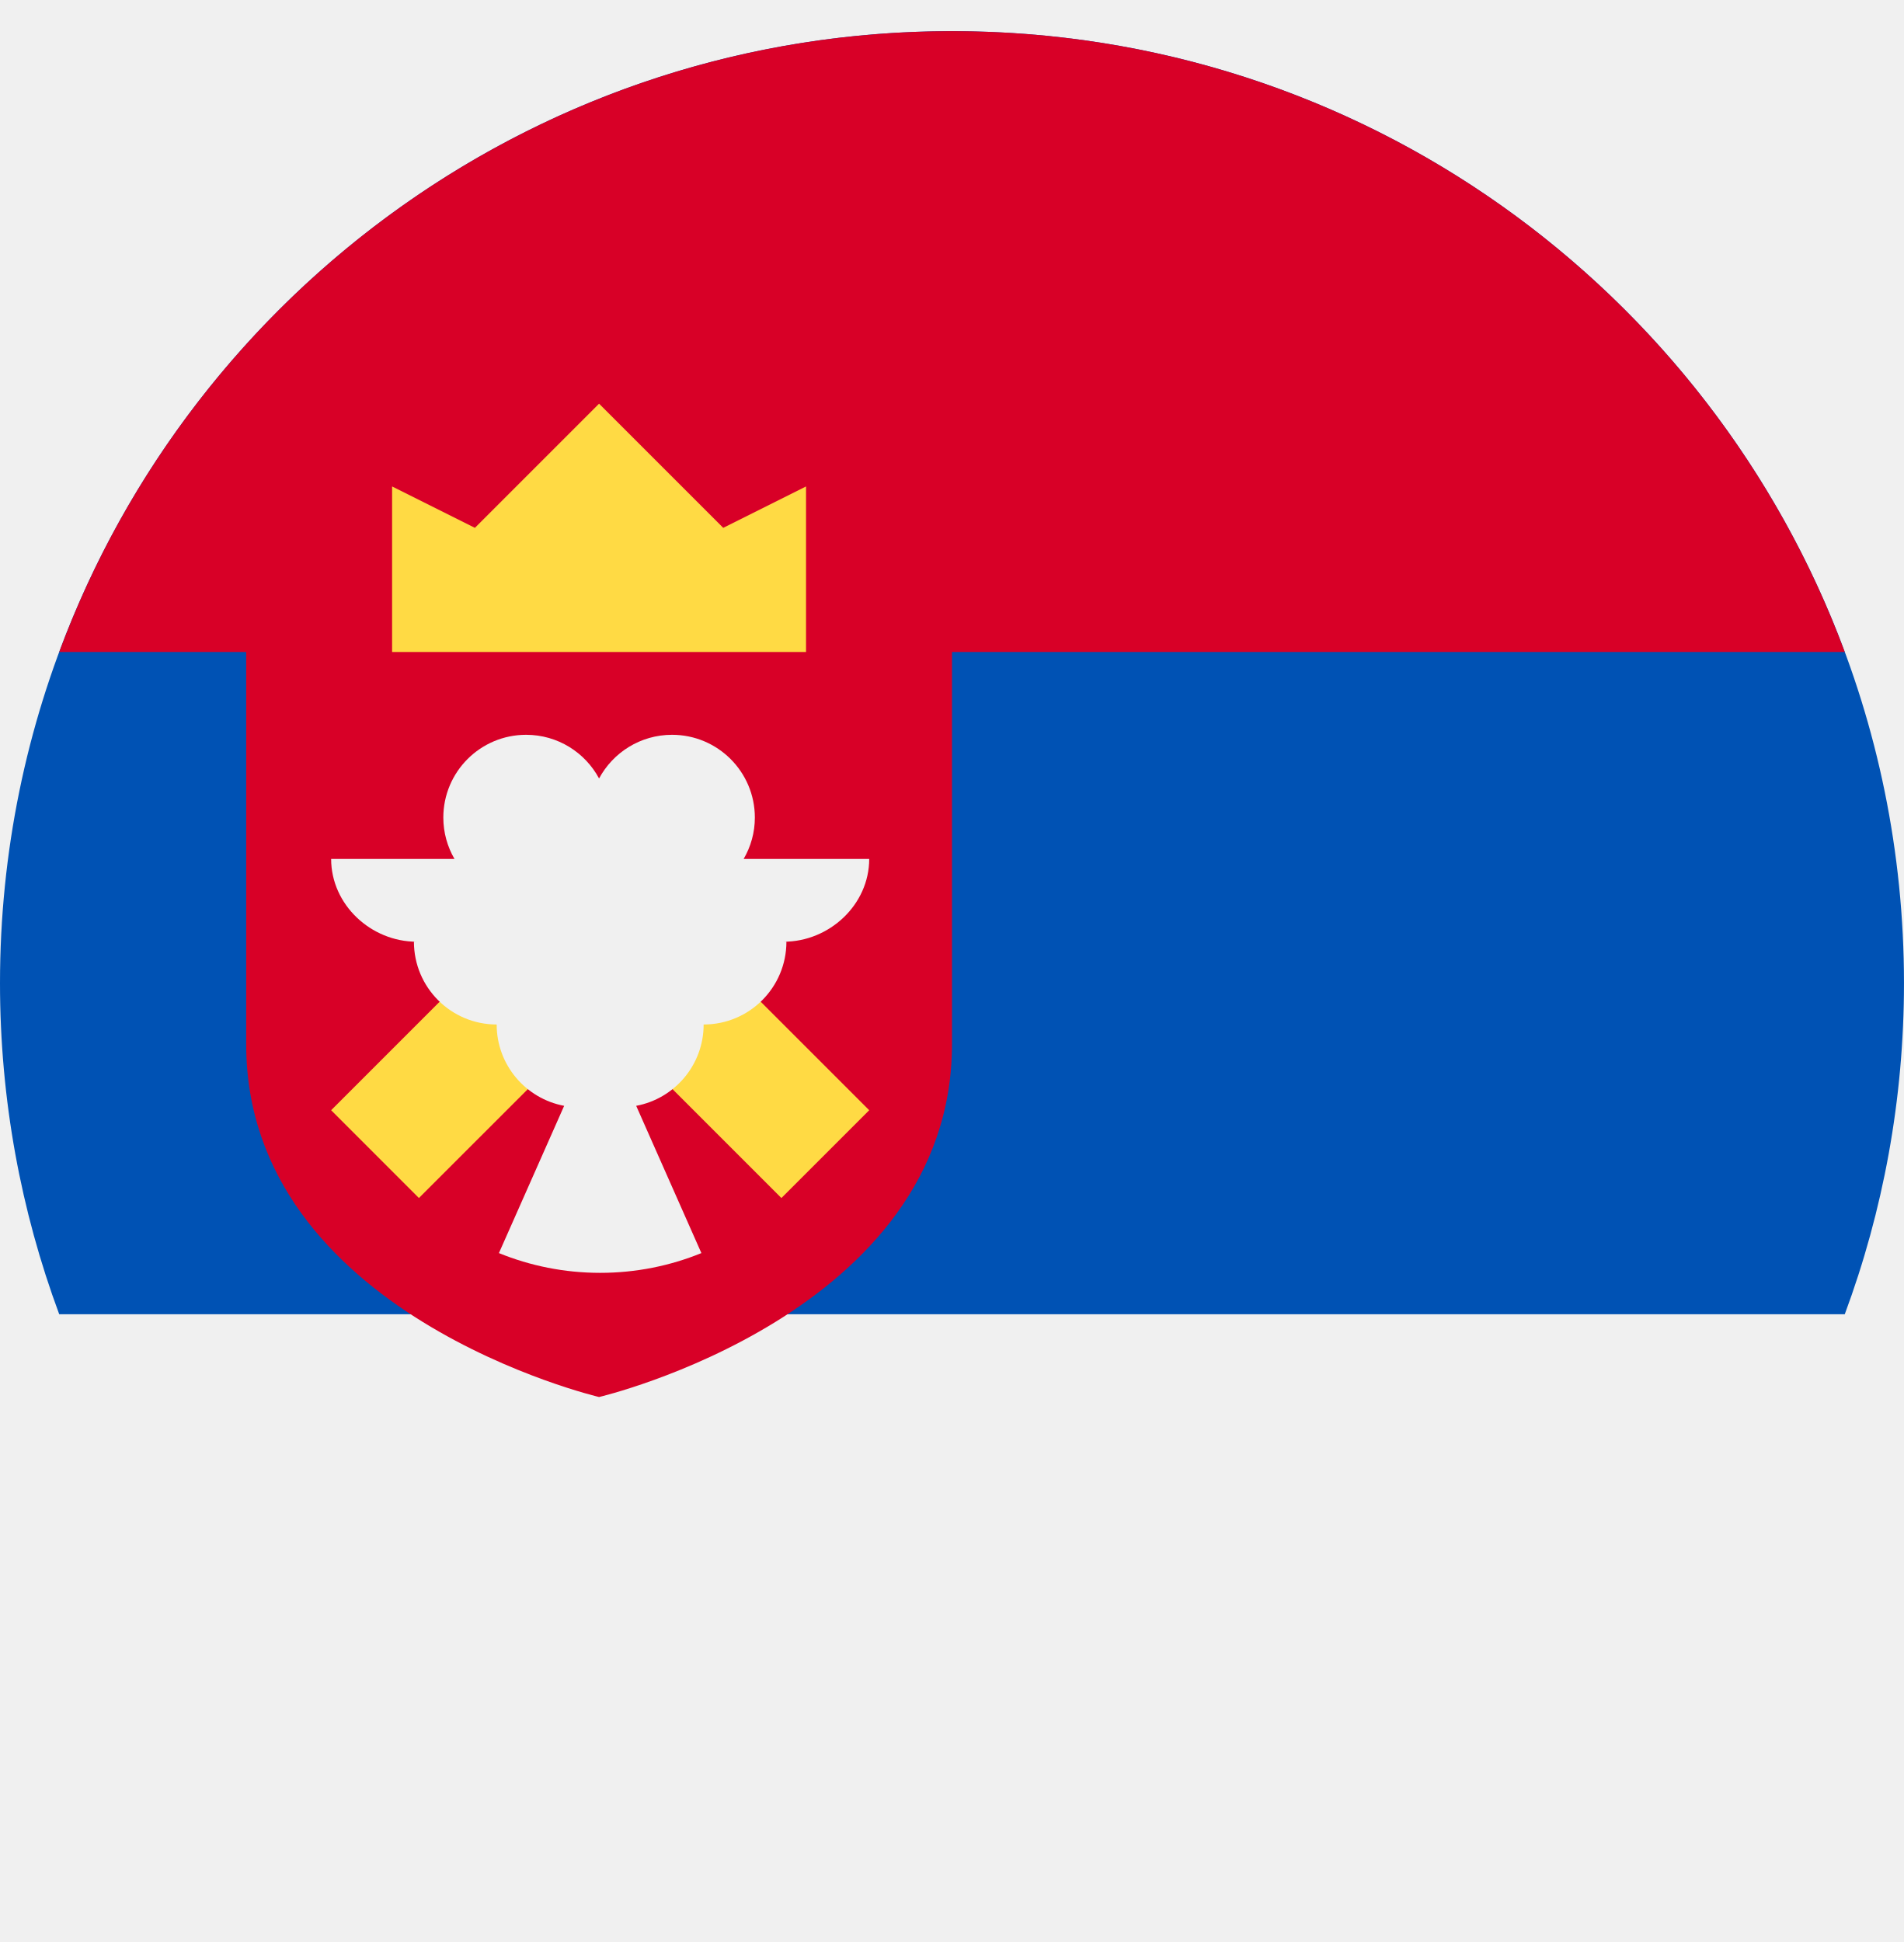
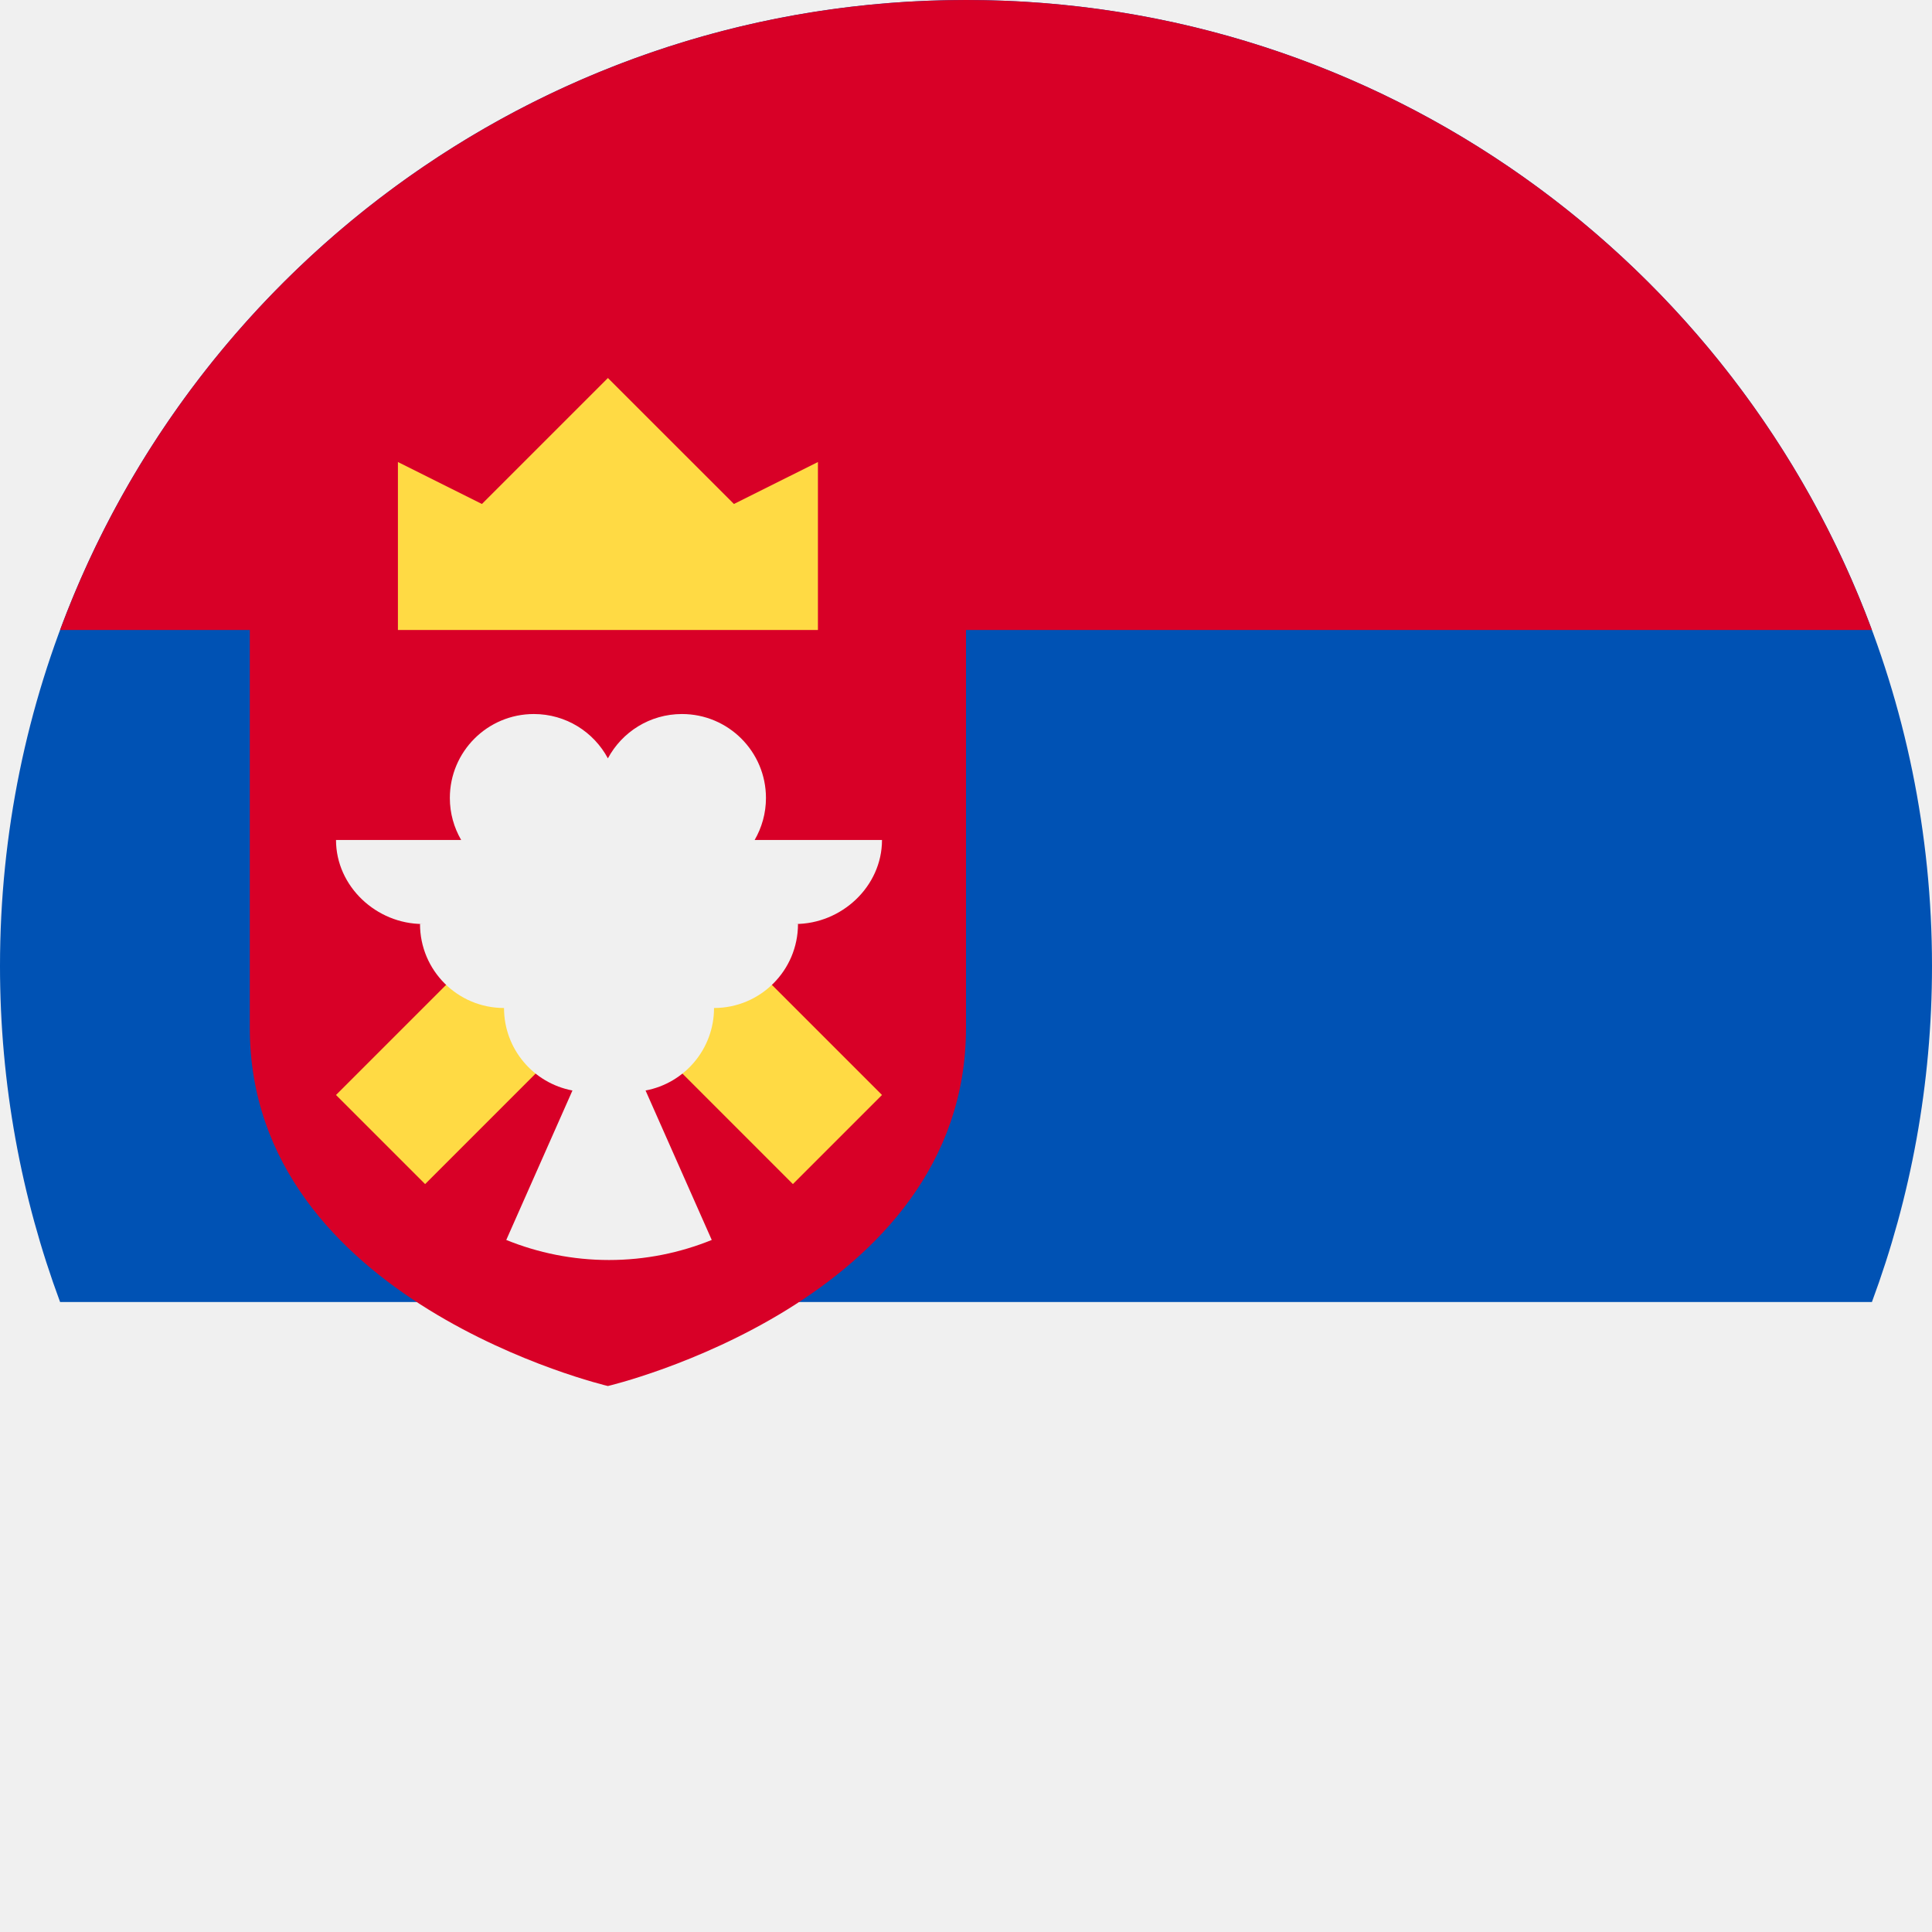
- <svg xmlns="http://www.w3.org/2000/svg" width="50" height="51" viewBox="0 0 50 51" fill="none">
-   <g clip-path="url(#clip0_402_173)">
-     <path d="M25 50.818C38.807 50.818 50 39.625 50 25.818C50 12.011 38.807 0.818 25 0.818C11.193 0.818 0 12.011 0 25.818C0 39.625 11.193 50.818 25 50.818Z" fill="#F0F0F0" />
-     <path d="M25 0.818C11.193 0.818 0 12.011 0 25.818C0 28.876 0.55 31.806 1.555 34.514H48.445C49.45 31.806 50 28.876 50 25.818C50 12.011 38.807 0.818 25 0.818Z" fill="#0052B4" />
-     <path d="M25 0.818C14.251 0.818 5.087 7.603 1.555 17.123H48.445C44.913 7.603 35.749 0.818 25 0.818V0.818Z" fill="#D80027" />
-     <path d="M6.465 14.949V27.42C6.465 34.514 15.732 36.688 15.732 36.688C15.732 36.688 25 34.514 25 27.42V14.949H6.465Z" fill="#D80027" />
-     <path d="M10.297 17.122H21.167V12.775L18.993 13.862L15.732 10.601L12.471 13.862L10.297 12.775V17.122Z" fill="#FFDA44" />
-     <path d="M22.826 29.156L15.761 22.091L8.696 29.156L11.001 31.462L15.761 26.703L20.52 31.462L22.826 29.156Z" fill="#FFDA44" />
-     <path d="M22.826 22.557H19.529C19.715 22.237 19.823 21.867 19.823 21.471C19.823 20.27 18.849 19.297 17.649 19.297C16.819 19.297 16.099 19.761 15.732 20.444C15.366 19.761 14.645 19.297 13.816 19.297C12.615 19.297 11.642 20.27 11.642 21.471C11.642 21.867 11.75 22.238 11.935 22.557H8.696C8.696 23.758 9.741 24.731 10.942 24.731H10.87C10.87 25.932 11.843 26.905 13.043 26.905C13.043 27.968 13.807 28.852 14.815 29.041L13.102 32.908C13.923 33.242 14.82 33.427 15.761 33.427C16.701 33.427 17.599 33.242 18.419 32.908L16.707 29.041C17.715 28.852 18.478 27.968 18.478 26.905C19.679 26.905 20.652 25.932 20.652 24.731H20.58C21.78 24.731 22.826 23.758 22.826 22.557V22.557Z" fill="#F0F0F0" />
+ <svg xmlns="http://www.w3.org/2000/svg" width="50" height="50" viewBox="0 0 50 50" fill="none">
+   <g clip-path="url(#clip0_105_2377)">
+     <path d="M25 50C38.807 50 50 38.807 50 25C50 11.193 38.807 0 25 0C11.193 0 0 11.193 0 25C0 38.807 11.193 50 25 50Z" fill="#F0F0F0" />
+     <path d="M25 0C11.193 0 0 11.193 0 25C0 28.058 0.55 30.987 1.555 33.696H48.445C49.45 30.987 50 28.058 50 25C50 11.193 38.807 0 25 0Z" fill="#0052B4" />
+     <path d="M25 0C14.251 0 5.088 6.784 1.555 16.304H48.445C44.913 6.784 35.749 0 25 0V0Z" fill="#D80027" />
+     <path d="M6.465 14.13V26.602C6.465 33.696 15.732 35.87 15.732 35.87C15.732 35.87 25 33.696 25 26.602V14.13H6.465Z" fill="#D80027" />
+     <path d="M10.298 16.304H21.168V11.957L18.994 13.043L15.733 9.783L12.472 13.043L10.298 11.957V16.304Z" fill="#FFDA44" />
+     <path d="M22.826 28.338L15.761 21.273L8.696 28.338L11.002 30.644L15.761 25.884L20.52 30.644L22.826 28.338Z" fill="#FFDA44" />
+     <path d="M22.826 21.739H19.53C19.715 21.419 19.823 21.049 19.823 20.652C19.823 19.452 18.85 18.479 17.649 18.479C16.819 18.479 16.099 18.943 15.732 19.626C15.366 18.943 14.646 18.479 13.816 18.479C12.615 18.479 11.642 19.452 11.642 20.652C11.642 21.049 11.75 21.419 11.935 21.739H8.696C8.696 22.94 9.742 23.913 10.942 23.913H10.87C10.87 25.114 11.843 26.087 13.044 26.087C13.044 27.15 13.807 28.033 14.815 28.222L13.102 32.09C13.923 32.423 14.82 32.609 15.761 32.609C16.702 32.609 17.599 32.423 18.42 32.09L16.707 28.222C17.715 28.034 18.479 27.15 18.479 26.087C19.679 26.087 20.652 25.114 20.652 23.913H20.58C21.781 23.913 22.826 22.94 22.826 21.739V21.739Z" fill="#F0F0F0" />
  </g>
  <defs>
-     <clipPath id="clip0_402_173">
-       <rect width="50" height="50" fill="white" transform="translate(0 0.818176)" />
+     <clipPath id="clip0_105_2377">
+       <rect width="50" height="50" fill="white" />
    </clipPath>
  </defs>
</svg>
